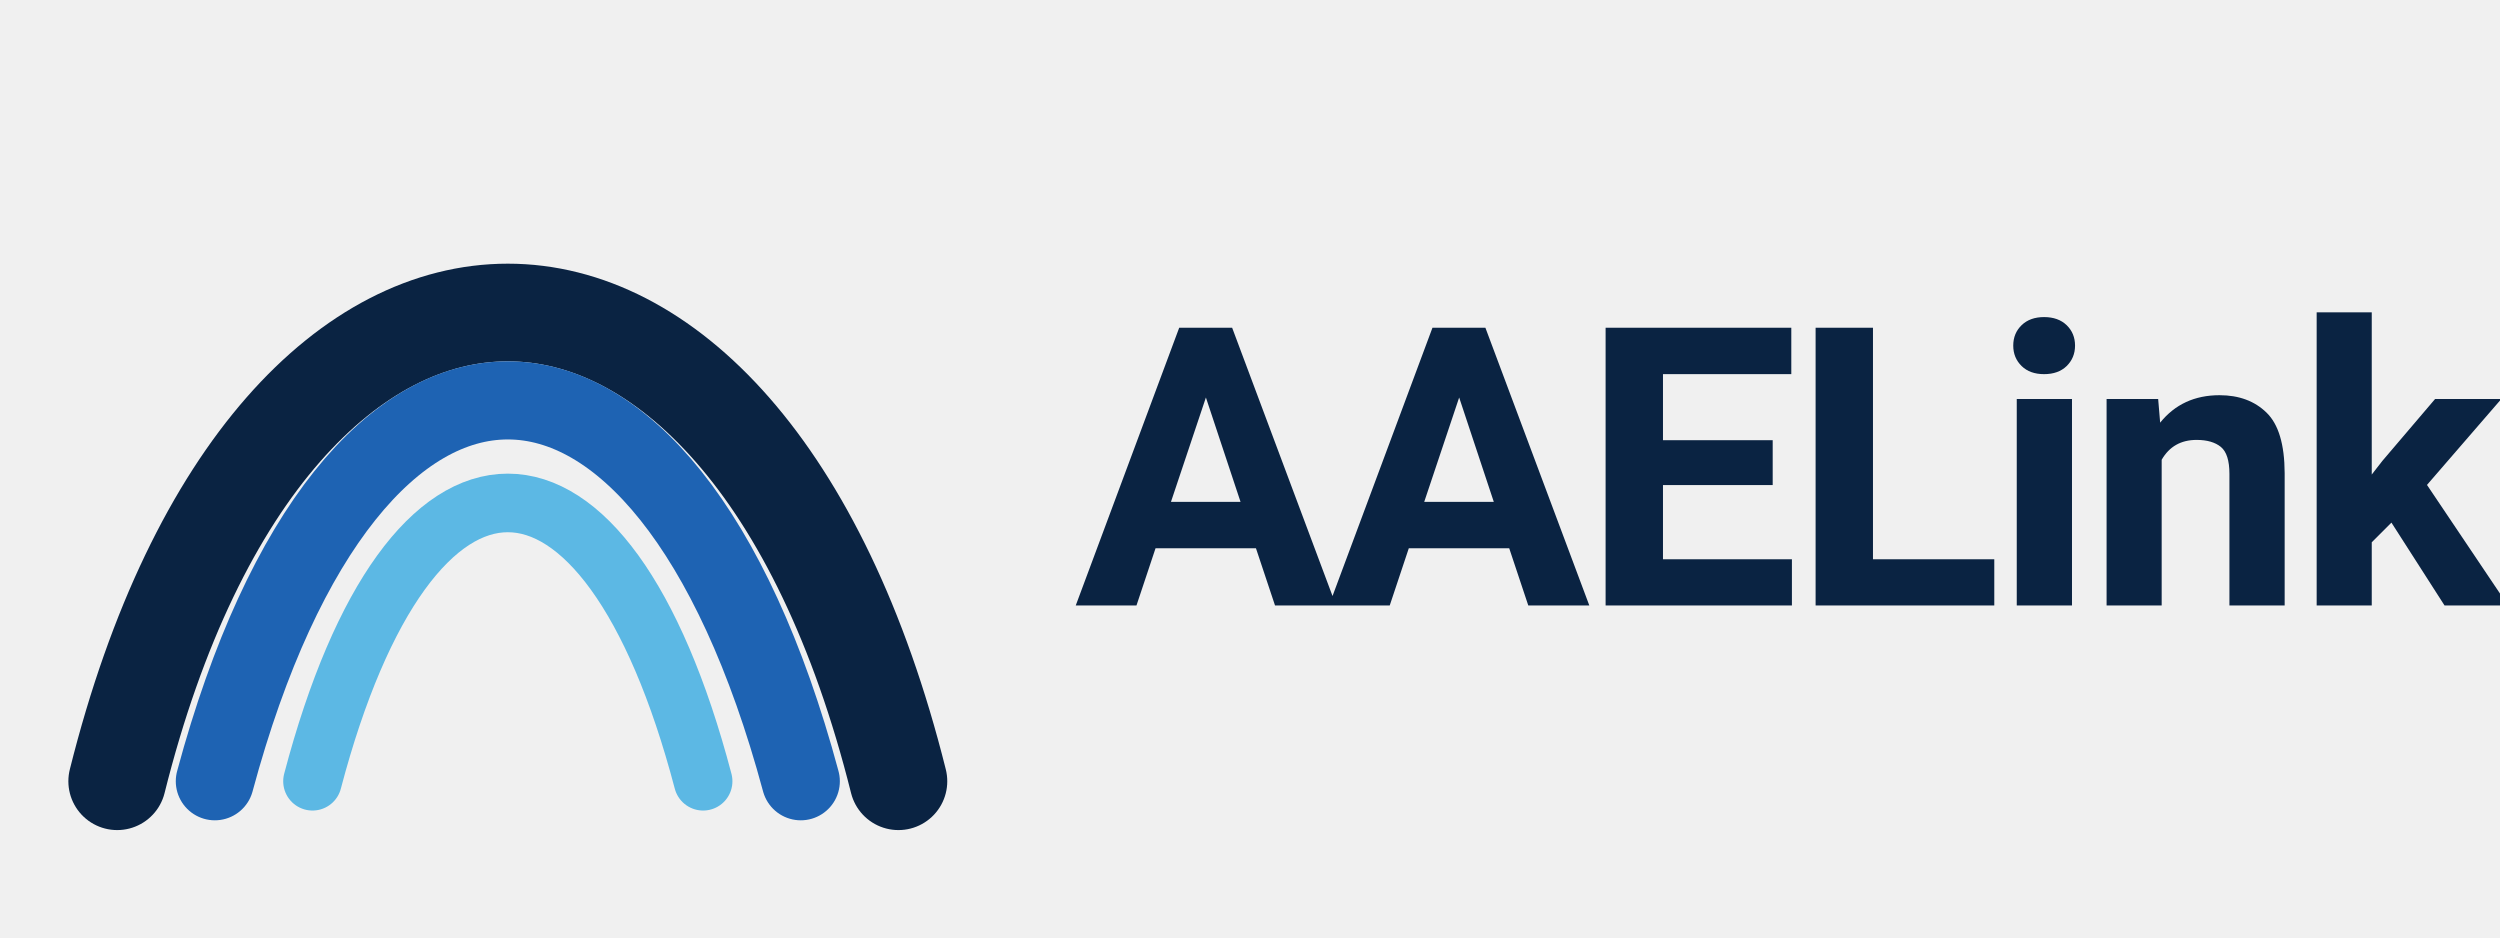
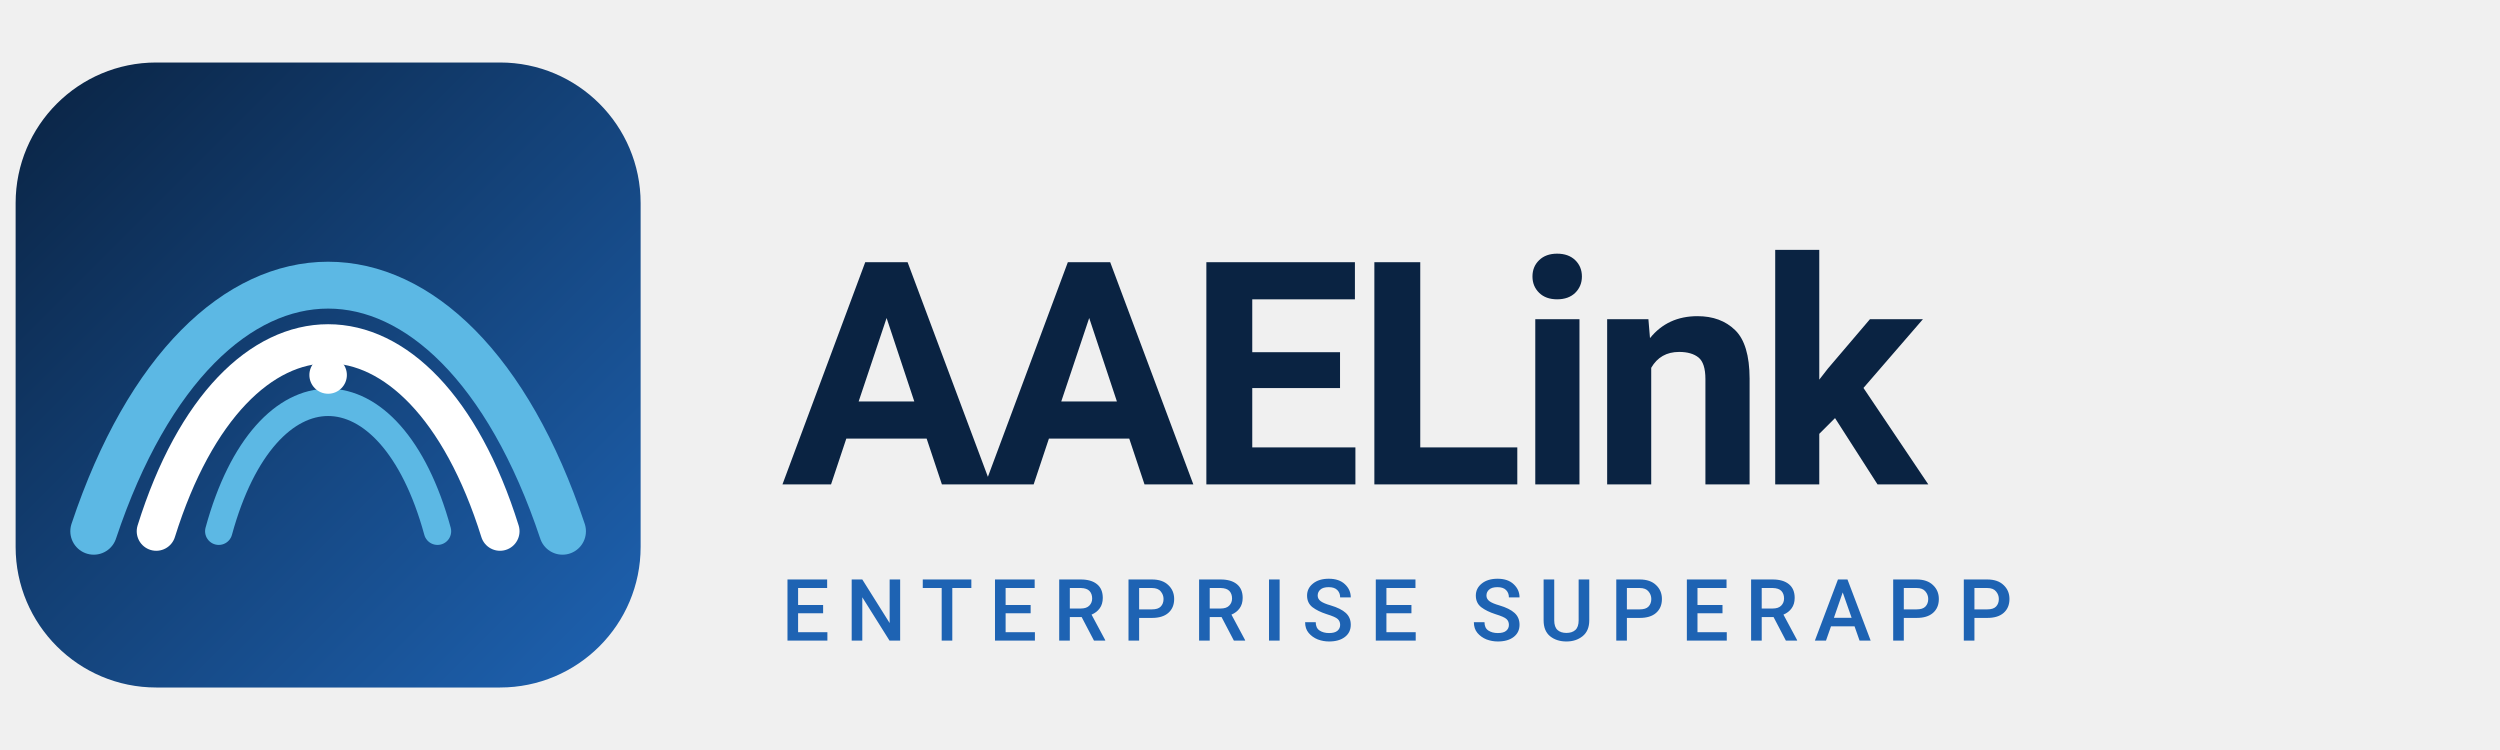
- <svg xmlns="http://www.w3.org/2000/svg" viewBox="0 0 256 96" role="img" aria-label="AAELink">
-   <g fill="none" stroke-linecap="round">
-     <path d="M12 80 C 28 16, 76 16, 92 80" stroke="#0a2342" stroke-width="10" />
-     <path d="M22 80 C 36 28, 68 28, 82 80" stroke="#1e63b3" stroke-width="8" />
-     <path d="M32 80 C 42 42, 62 42, 72 80" stroke="#5cb8e4" stroke-width="6" />
+ <svg xmlns="http://www.w3.org/2000/svg" viewBox="0 0 320 96" role="img" aria-label="AAELink">
+   <defs>
+     <linearGradient id="lg" x1="0" y1="0" x2="1" y2="1">
+       <stop offset="0%" stop-color="#0a2342" />
+       <stop offset="100%" stop-color="#1e63b3" />
+     </linearGradient>
+   </defs>
+   <rect x="2" y="8" width="80" height="80" rx="18" fill="url(#lg)" />
+   <g fill="none" stroke-linecap="round" transform="translate(2 8)">
+     <path d="M10 60 C 24 18, 56 18, 70 60" stroke="#5cb8e4" stroke-width="6" />
+     <path d="M18 60 C 28 28, 52 28, 62 60" stroke="#ffffff" stroke-width="5" />
+     <path d="M26 60 C 32 38, 48 38, 54 60" stroke="#5cb8e4" stroke-width="3.5" />
  </g>
-   <text x="110" y="62" font-family="ui-sans-serif, system-ui, -apple-system, Segoe UI, Roboto, sans-serif" font-size="40" font-weight="700" fill="#0a2342" letter-spacing="-1">AAELink</text>
+   <circle cx="42" cy="48" r="2.4" fill="#ffffff" />
+   <text x="100" y="62" font-family="ui-sans-serif, system-ui, -apple-system, Segoe UI, Roboto, sans-serif" font-size="40" font-weight="700" fill="#0a2342" letter-spacing="-1">AAELink</text>
+   <text x="100" y="82" font-family="ui-sans-serif, system-ui, -apple-system, Segoe UI, Roboto, sans-serif" font-size="11" font-weight="500" fill="#1e63b3" letter-spacing="2">ENTERPRISE SUPERAPP</text>
</svg>
